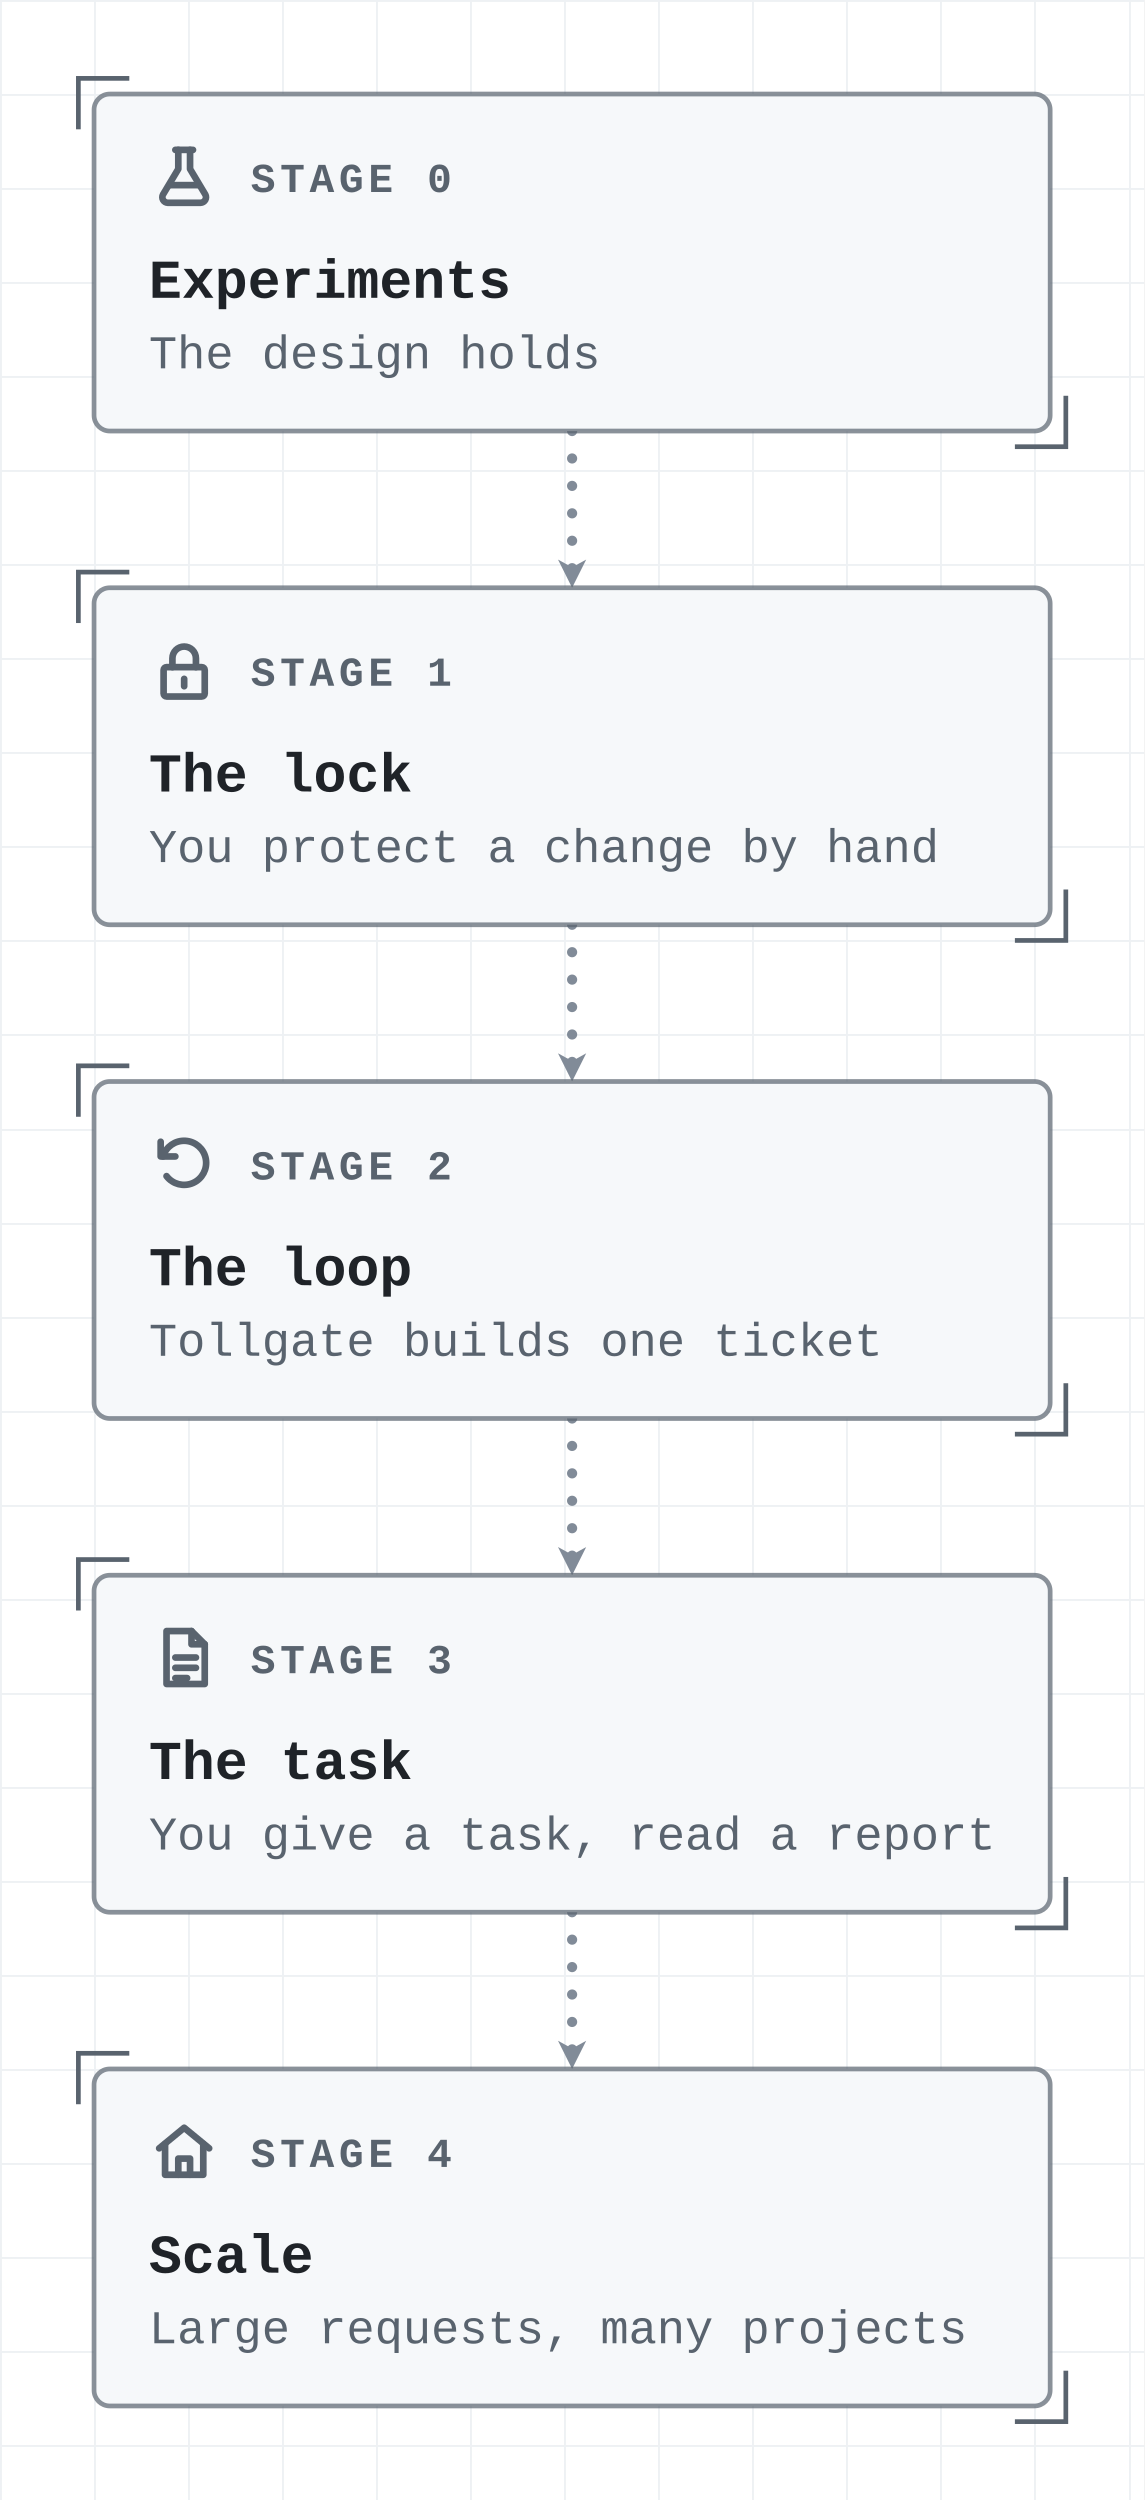
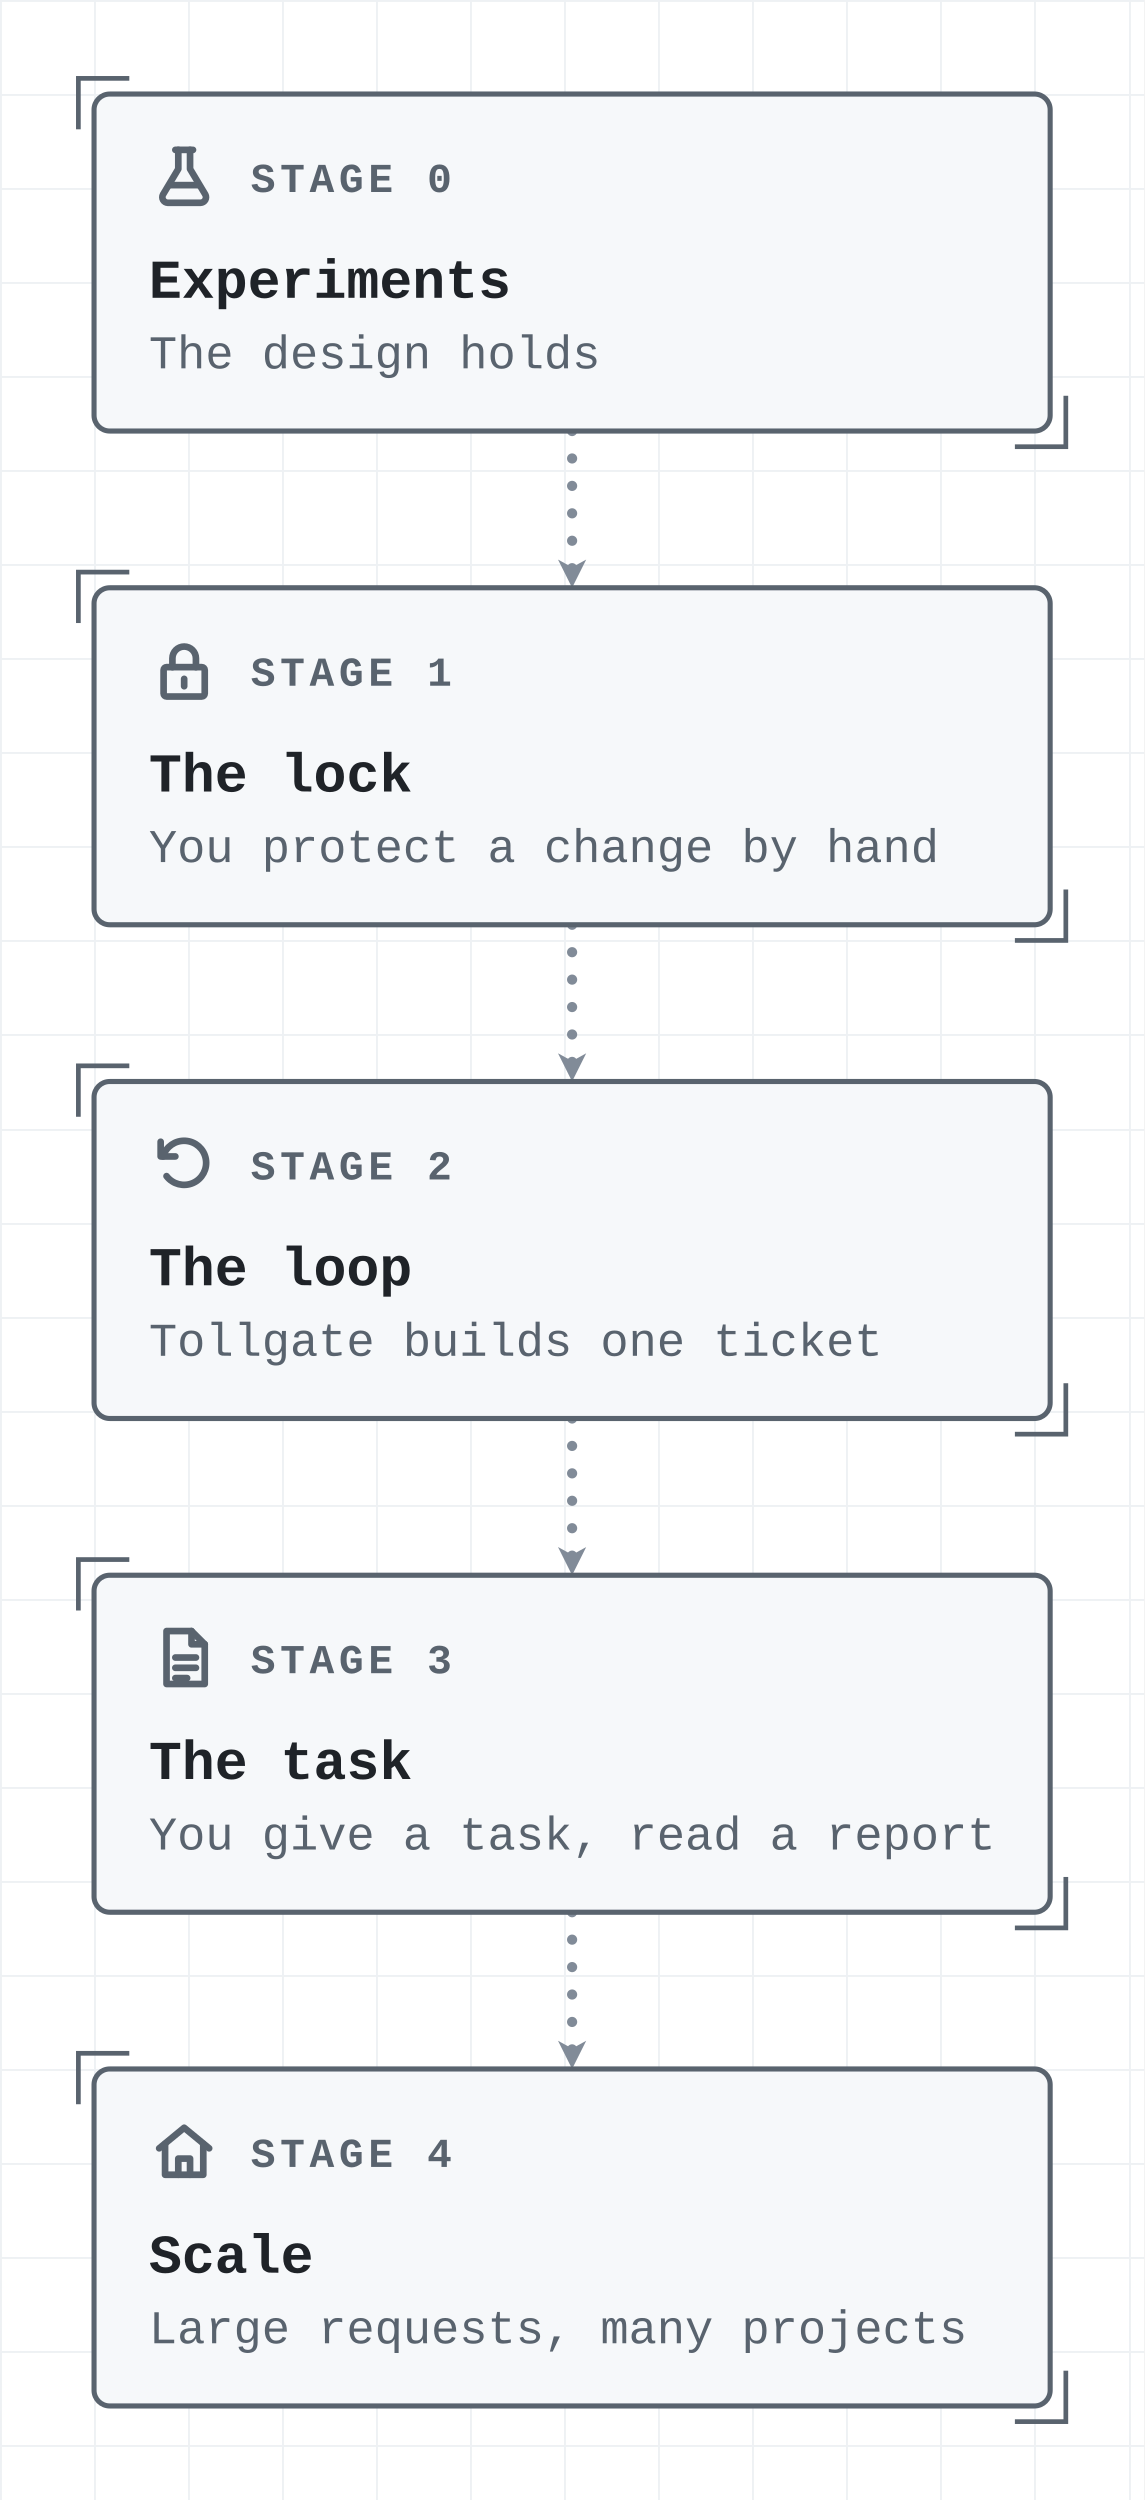
<svg xmlns="http://www.w3.org/2000/svg" viewBox="-24 -24 292 638" width="292" height="638" role="img" aria-labelledby="title desc" font-family="ui-monospace, SFMono-Regular, 'JetBrains Mono', 'Cascadia Mono', Menlo, Consolas, 'Liberation Mono', monospace">
  <defs>
    <marker id="arrow-plain" viewBox="0 0 10 10" refX="9" refY="5" markerWidth="9" markerHeight="9" markerUnits="userSpaceOnUse" orient="auto-start-reverse">
      <path d="M1,1 L9,5 L1,9 L3.2,5 z" fill="#818b98" />
    </marker>
    <marker id="arrow-fail" viewBox="0 0 10 10" refX="9" refY="5" markerWidth="9" markerHeight="9" markerUnits="userSpaceOnUse" orient="auto-start-reverse">
      <path d="M1,1 L9,5 L1,9 L3.2,5 z" fill="#cf222e" />
    </marker>
    <marker id="arrow-pass" viewBox="0 0 10 10" refX="9" refY="5" markerWidth="9" markerHeight="9" markerUnits="userSpaceOnUse" orient="auto-start-reverse">
      <path d="M1,1 L9,5 L1,9 L3.2,5 z" fill="#1a7f37" />
    </marker>
    <pattern id="grid" x="-24" y="-24" width="24" height="24" patternUnits="userSpaceOnUse">
      <path d="M24 0H0V24" fill="none" stroke="#eef1f4" stroke-width="1" />
    </pattern>
  </defs>
  <style>.main{stroke-width:2.6;stroke-dasharray:0 7;animation:flow 0.8s linear infinite}.side{stroke-width:1.6;stroke-dasharray:6 5;animation:side 1.6s linear infinite}@keyframes flow{to{stroke-dashoffset:-7}}@keyframes side{to{stroke-dashoffset:-11}}@media (prefers-reduced-motion:reduce){.main,.side{animation:none}.ticket{display:none}}</style>
  <rect x="-24" y="-24" width="292" height="638" fill="#ffffff" />
  <rect x="-24" y="-24" width="292" height="638" fill="url(#grid)" />
  <path class="main" d="M122.0,86.0 L122.0,126.0" fill="none" stroke="#818b98" stroke-linecap="round" stroke-linejoin="round" marker-end="url(#arrow-plain)" />
  <path class="main" d="M122.0,212.0 L122.0,252.0" fill="none" stroke="#818b98" stroke-linecap="round" stroke-linejoin="round" marker-end="url(#arrow-plain)" />
  <path class="main" d="M122.0,338.0 L122.0,378.0" fill="none" stroke="#818b98" stroke-linecap="round" stroke-linejoin="round" marker-end="url(#arrow-plain)" />
  <path class="main" d="M122.0,464.0 L122.0,504.0" fill="none" stroke="#818b98" stroke-linecap="round" stroke-linejoin="round" marker-end="url(#arrow-plain)" />
-   <rect x="0.0" y="0.0" width="244.0" height="86.0" rx="4" fill="#f6f8fa" stroke="#59636e" stroke-opacity="0.7" stroke-width="1.2" />
+   <rect x="0.0" y="0.0" width="244.0" height="86.0" rx="4" fill="#f6f8fa" stroke="#59636e" stroke-width="1.3" stroke-linejoin="round" />
  <path d="M9.0,-4.0 H-4.0 V9.0" fill="none" stroke="#59636e" stroke-width="1.2" />
  <path d="M235.0,90.0 H248.0 V77.0" fill="none" stroke="#59636e" stroke-width="1.2" />
  <g transform="translate(14.0,12.0) scale(0.75)" fill="none" stroke="#59636e" stroke-width="2.27" stroke-linecap="round" stroke-linejoin="round">
    <path d="M9 3h6" />
    <path d="M10 3v6.5l-5.2 8.7A1.9 1.9 0 0 0 6.4 21h11.2a1.9 1.9 0 0 0 1.6-2.8L14 9.5V3" />
    <path d="M7.4 15h9.2" />
  </g>
  <text x="40.0" y="25.0" font-size="10.5" font-weight="700" letter-spacing="1.2" fill="#59636e">STAGE 0</text>
  <text x="14.0" y="52.0" font-size="14" font-weight="700" fill="#1f2328">Experiments</text>
  <text x="14.0" y="70.0" font-size="12" fill="#59636e">The design holds</text>
-   <rect x="0.0" y="126.0" width="244.0" height="86.0" rx="4" fill="#f6f8fa" stroke="#59636e" stroke-opacity="0.7" stroke-width="1.2" />
+   <rect x="0.0" y="126.0" width="244.0" height="86.0" rx="4" fill="#f6f8fa" stroke="#59636e" stroke-width="1.3" stroke-linejoin="round" />
  <path d="M9.0,122.0 H-4.0 V135.0" fill="none" stroke="#59636e" stroke-width="1.2" />
  <path d="M235.0,216.0 H248.0 V203.0" fill="none" stroke="#59636e" stroke-width="1.2" />
  <g transform="translate(14.0,138.0) scale(0.75)" fill="none" stroke="#59636e" stroke-width="2.27" stroke-linecap="round" stroke-linejoin="round">
    <path d="M6 11h12a1 1 0 0 1 1 1v8a1 1 0 0 1-1 1H6a1 1 0 0 1-1-1v-8a1 1 0 0 1 1-1z" />
    <path d="M8 11V8a4 4 0 0 1 8 0v3" />
    <path d="M12 15v2.5" />
  </g>
  <text x="40.0" y="151.0" font-size="10.5" font-weight="700" letter-spacing="1.2" fill="#59636e">STAGE 1</text>
  <text x="14.0" y="178.0" font-size="14" font-weight="700" fill="#1f2328">The lock</text>
  <text x="14.0" y="196.0" font-size="12" fill="#59636e">You protect a change by hand</text>
-   <rect x="0.0" y="252.0" width="244.0" height="86.0" rx="4" fill="#f6f8fa" stroke="#59636e" stroke-opacity="0.7" stroke-width="1.2" />
+   <rect x="0.0" y="252.0" width="244.0" height="86.0" rx="4" fill="#f6f8fa" stroke="#59636e" stroke-width="1.3" stroke-linejoin="round" />
  <path d="M9.0,248.0 H-4.0 V261.0" fill="none" stroke="#59636e" stroke-width="1.2" />
  <path d="M235.0,342.0 H248.0 V329.0" fill="none" stroke="#59636e" stroke-width="1.2" />
  <g transform="translate(14.0,264.0) scale(0.75)" fill="none" stroke="#59636e" stroke-width="2.27" stroke-linecap="round" stroke-linejoin="round">
    <path d="M4 4.5v5h5" />
    <path d="M4.8 9.5A7.5 7.5 0 1 1 6 16.2" />
  </g>
  <text x="40.0" y="277.0" font-size="10.5" font-weight="700" letter-spacing="1.2" fill="#59636e">STAGE 2</text>
  <text x="14.0" y="304.0" font-size="14" font-weight="700" fill="#1f2328">The loop</text>
  <text x="14.0" y="322.0" font-size="12" fill="#59636e">Tollgate builds one ticket</text>
-   <rect x="0.0" y="378.0" width="244.0" height="86.0" rx="4" fill="#f6f8fa" stroke="#59636e" stroke-opacity="0.7" stroke-width="1.2" />
+   <rect x="0.0" y="378.0" width="244.0" height="86.0" rx="4" fill="#f6f8fa" stroke="#59636e" stroke-width="1.3" stroke-linejoin="round" />
  <path d="M9.0,374.0 H-4.0 V387.0" fill="none" stroke="#59636e" stroke-width="1.2" />
  <path d="M235.0,468.0 H248.0 V455.0" fill="none" stroke="#59636e" stroke-width="1.2" />
  <g transform="translate(14.0,390.0) scale(0.75)" fill="none" stroke="#59636e" stroke-width="2.27" stroke-linecap="round" stroke-linejoin="round">
    <path d="M6 3h8.5L19 7.5V21H6z" />
    <path d="M14.5 3v4.5H19" />
    <path d="M9 12h7M9 15.5h7M9 19h4" />
  </g>
  <text x="40.0" y="403.0" font-size="10.5" font-weight="700" letter-spacing="1.2" fill="#59636e">STAGE 3</text>
  <text x="14.0" y="430.0" font-size="14" font-weight="700" fill="#1f2328">The task</text>
  <text x="14.0" y="448.0" font-size="12" fill="#59636e">You give a task, read a report</text>
-   <rect x="0.0" y="504.0" width="244.0" height="86.0" rx="4" fill="#f6f8fa" stroke="#59636e" stroke-opacity="0.7" stroke-width="1.2" />
+   <rect x="0.0" y="504.0" width="244.0" height="86.0" rx="4" fill="#f6f8fa" stroke="#59636e" stroke-width="1.3" stroke-linejoin="round" />
  <path d="M9.0,500.0 H-4.0 V513.0" fill="none" stroke="#59636e" stroke-width="1.2" />
  <path d="M235.0,594.0 H248.0 V581.0" fill="none" stroke="#59636e" stroke-width="1.2" />
  <g transform="translate(14.0,516.0) scale(0.75)" fill="none" stroke="#59636e" stroke-width="2.27" stroke-linecap="round" stroke-linejoin="round">
    <path d="M3.5 11L12 4l8.5 7" />
    <path d="M5.5 9.5V20h13V9.5" />
    <path d="M10 20v-5.5h4V20" />
  </g>
  <text x="40.0" y="529.0" font-size="10.5" font-weight="700" letter-spacing="1.2" fill="#59636e">STAGE 4</text>
  <text x="14.0" y="556.0" font-size="14" font-weight="700" fill="#1f2328">Scale</text>
  <text x="14.0" y="574.0" font-size="12" fill="#59636e">Large requests, many projects</text>
</svg>
